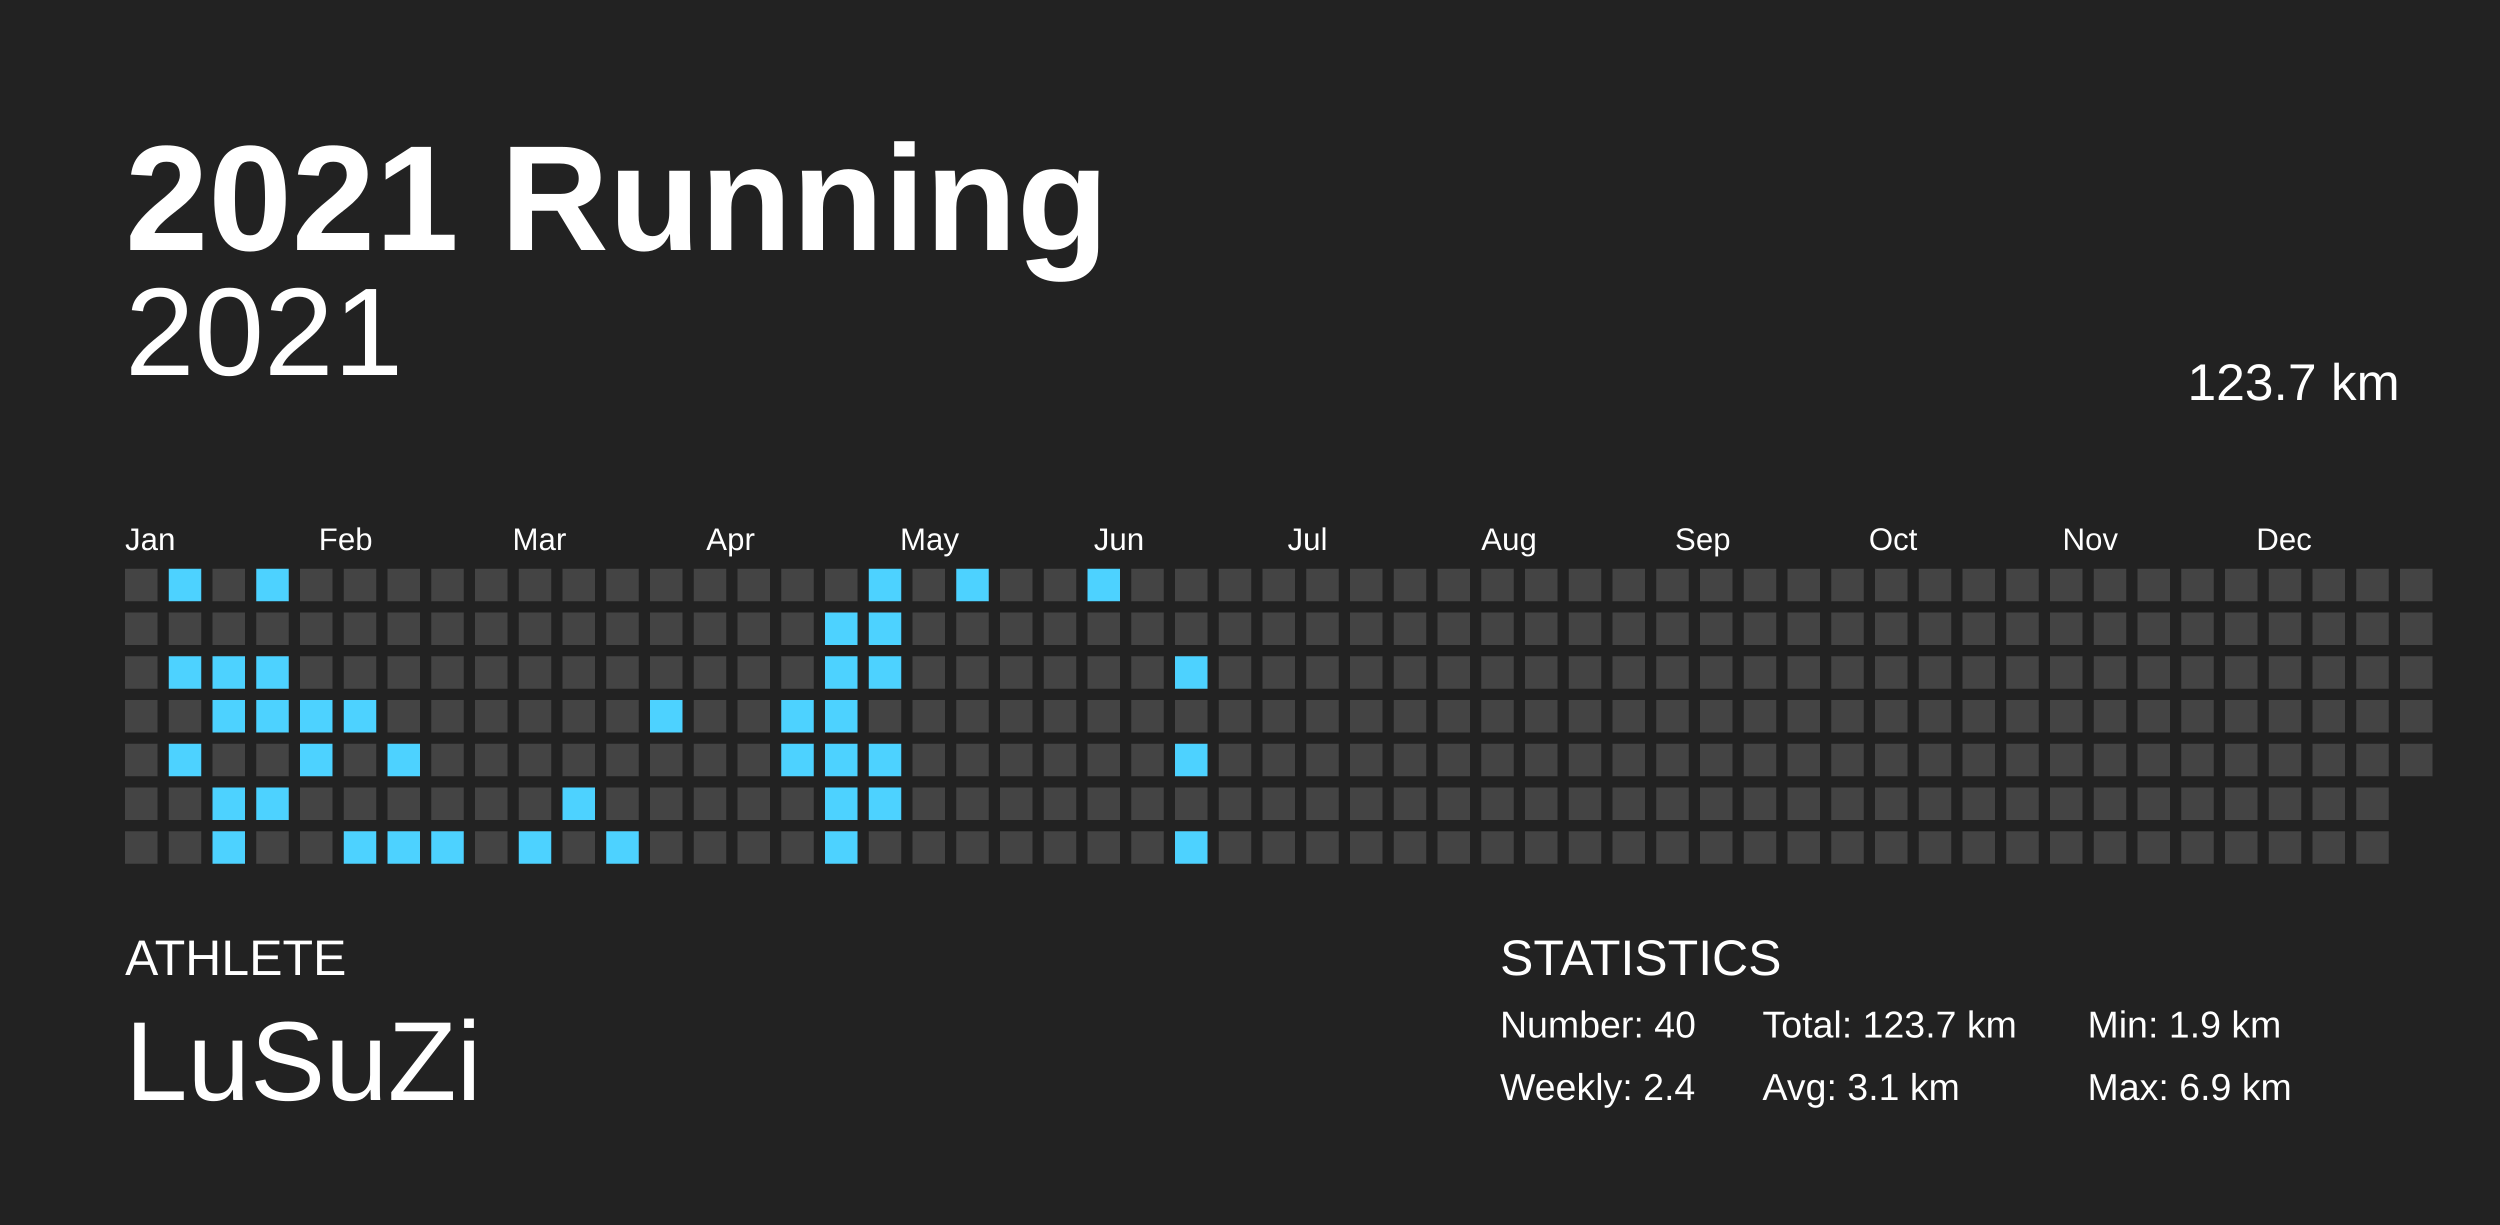
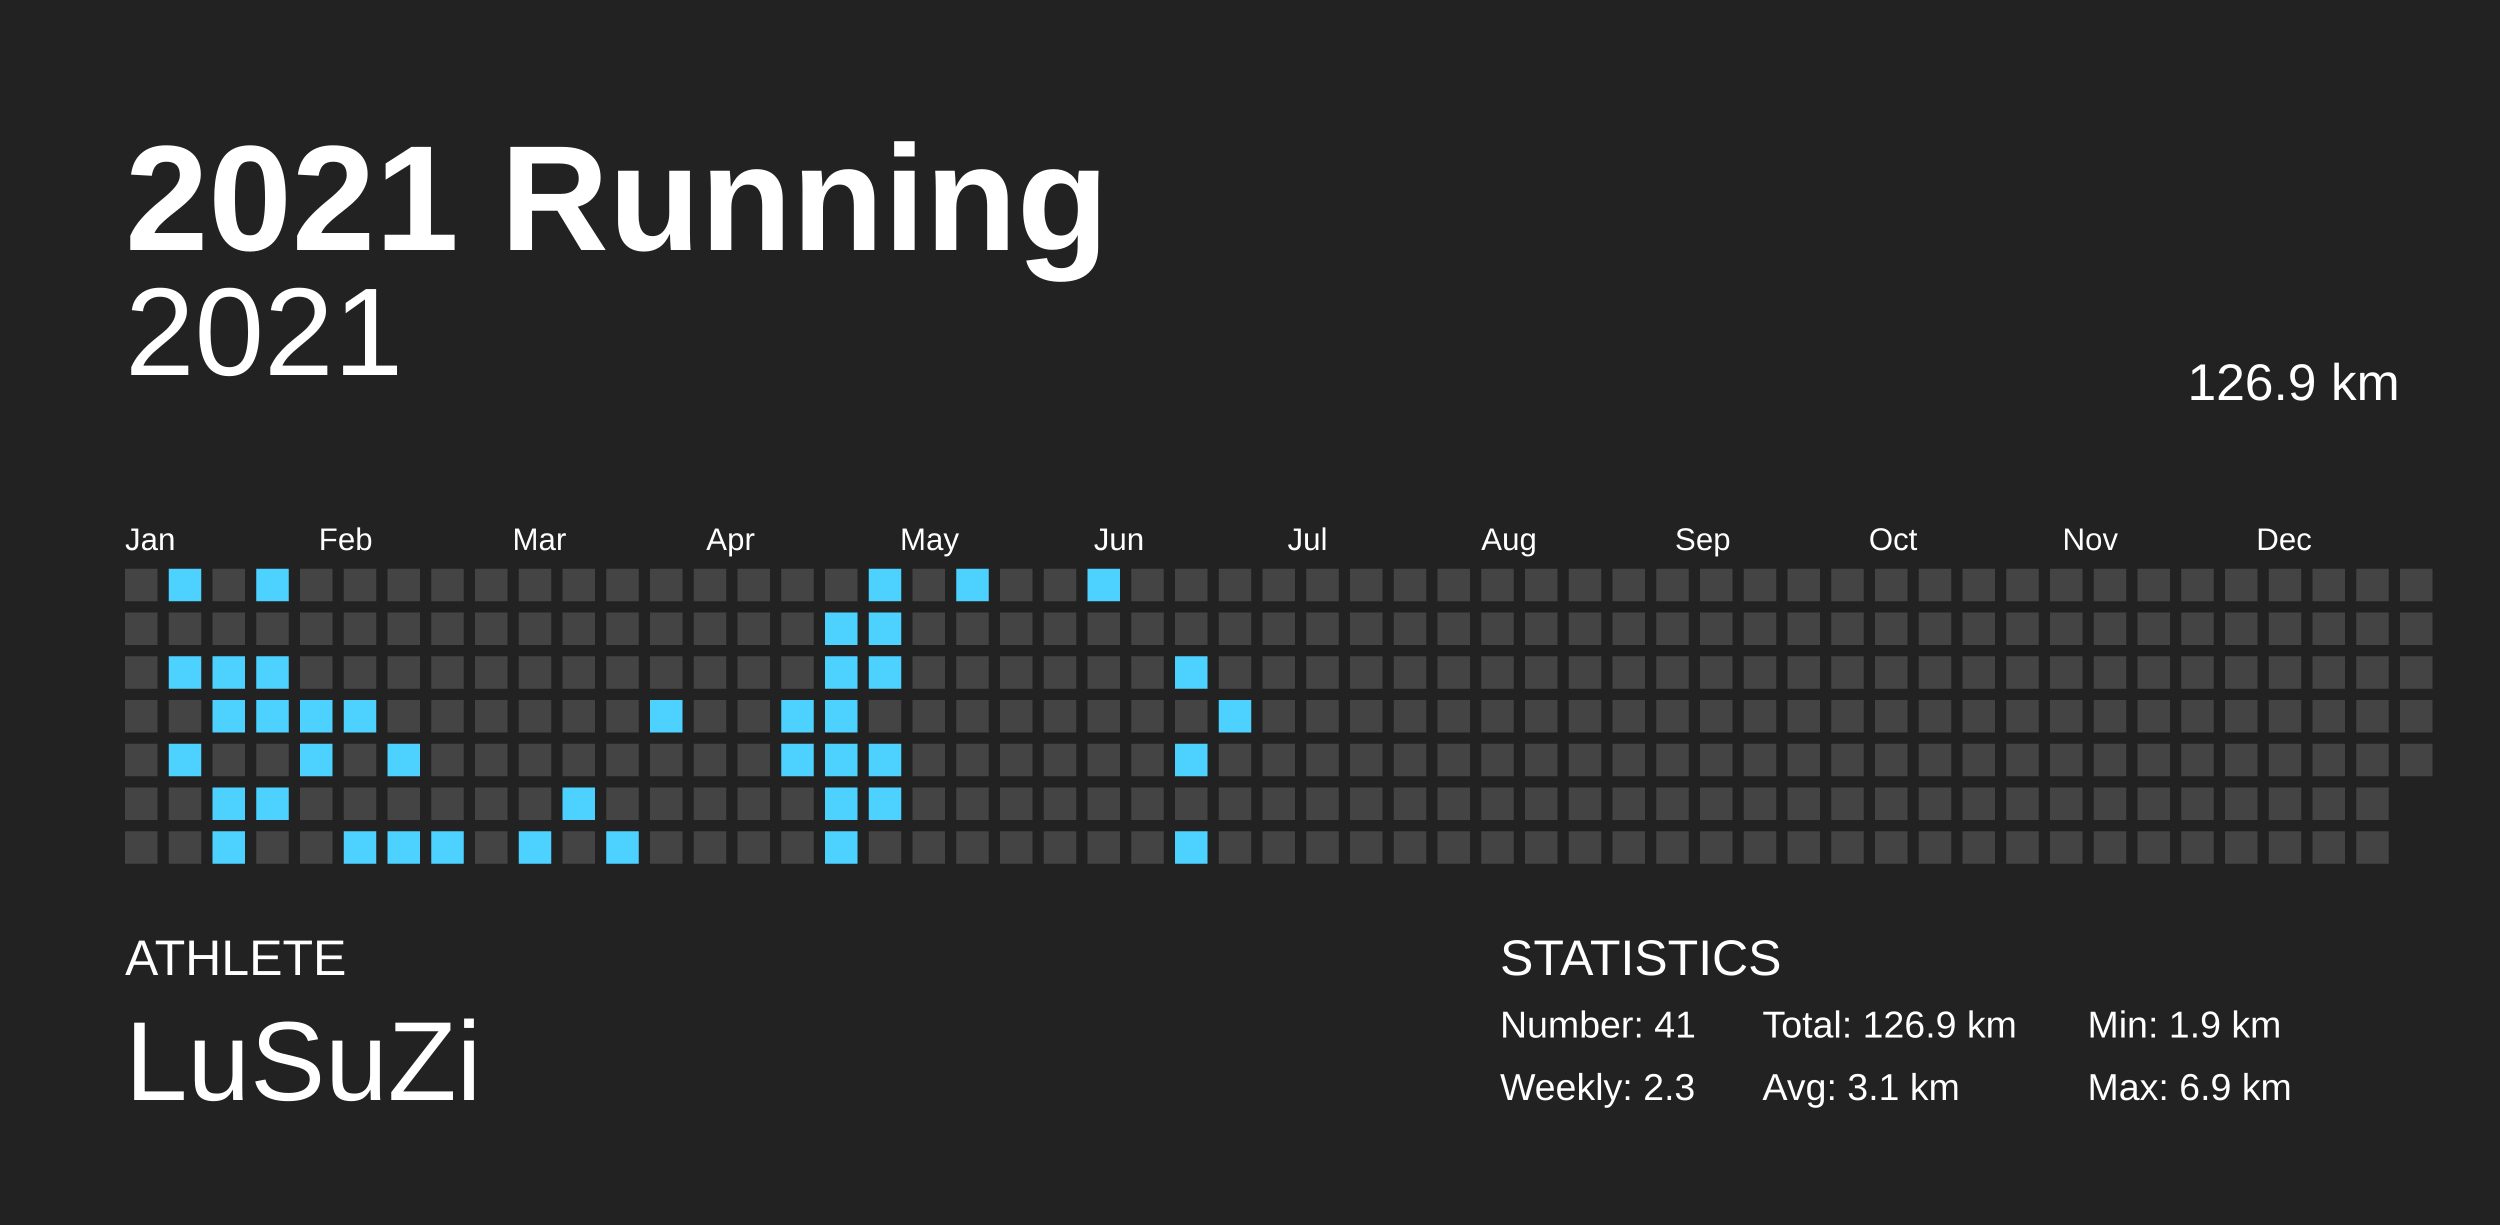
<svg xmlns="http://www.w3.org/2000/svg" baseProfile="full" height="98mm" version="1.1" viewBox="0,0,200,98" width="200mm">
  <defs />
  <rect fill="#222222" height="98" width="200" x="0" y="0" />
  <text fill="#FFFFFF" style="font-size:12px; font-family:Arial; font-weight:bold;" x="10" y="20">2021 Running</text>
  <text fill="#FFFFFF" style="font-size:4px; font-family:Arial" x="10" y="78">ATHLETE</text>
  <text fill="#FFFFFF" style="font-size:9px; font-family:Arial" x="10" y="88">LuSuZi</text>
  <text fill="#FFFFFF" style="font-size:4px; font-family:Arial" x="120" y="78">STATISTICS</text>
-   <text fill="#FFFFFF" style="font-size:3px; font-family:Arial" x="120" y="83">Number: 40</text>
-   <text fill="#FFFFFF" style="font-size:3px; font-family:Arial" x="120" y="88">Weekly: 2.4</text>
-   <text fill="#FFFFFF" style="font-size:3px; font-family:Arial" x="141" y="83">Total: 123.7 km</text>
+   <text fill="#FFFFFF" style="font-size:3px; font-family:Arial" x="120" y="83">Number: 41</text>
+   <text fill="#FFFFFF" style="font-size:3px; font-family:Arial" x="120" y="88">Weekly: 2.3</text>
+   <text fill="#FFFFFF" style="font-size:3px; font-family:Arial" x="141" y="83">Total: 126.9 km</text>
  <text fill="#FFFFFF" style="font-size:3px; font-family:Arial" x="141" y="88">Avg: 3.1 km</text>
  <text fill="#FFFFFF" style="font-size:3px; font-family:Arial" x="167" y="83">Min: 1.9 km</text>
  <text fill="#FFFFFF" style="font-size:3px; font-family:Arial" x="167" y="88">Max: 6.9 km</text>
  <text alignment-baseline="hanging" fill="#FFFFFF" style="font-size:10.0px; font-family:Arial;" x="10" y="30">2021</text>
-   <text alignment-baseline="hanging" fill="#FFFFFF" style="font-size:4.125px; font-family:Arial;" x="175" y="32">123.7 km</text>
+   <text alignment-baseline="hanging" fill="#FFFFFF" style="font-size:4.125px; font-family:Arial;" x="175" y="32">126.9 km</text>
  <text fill="#FFFFFF" style="font-size:2.5px; font-family:Arial" x="10.0" y="44">Jan</text>
  <text fill="#FFFFFF" style="font-size:2.5px; font-family:Arial" x="25.5" y="44">Feb</text>
  <text fill="#FFFFFF" style="font-size:2.5px; font-family:Arial" x="41.0" y="44">Mar</text>
  <text fill="#FFFFFF" style="font-size:2.5px; font-family:Arial" x="56.5" y="44">Apr</text>
  <text fill="#FFFFFF" style="font-size:2.5px; font-family:Arial" x="72.0" y="44">May</text>
  <text fill="#FFFFFF" style="font-size:2.5px; font-family:Arial" x="87.5" y="44">Jun</text>
  <text fill="#FFFFFF" style="font-size:2.5px; font-family:Arial" x="103.0" y="44">Jul</text>
  <text fill="#FFFFFF" style="font-size:2.5px; font-family:Arial" x="118.5" y="44">Aug</text>
  <text fill="#FFFFFF" style="font-size:2.5px; font-family:Arial" x="134.0" y="44">Sep</text>
  <text fill="#FFFFFF" style="font-size:2.5px; font-family:Arial" x="149.5" y="44">Oct</text>
  <text fill="#FFFFFF" style="font-size:2.5px; font-family:Arial" x="165.0" y="44">Nov</text>
  <text fill="#FFFFFF" style="font-size:2.5px; font-family:Arial" x="180.5" y="44">Dec</text>
  <rect fill="#444444" height="2.6" width="2.6" x="10.0" y="45.5" />
  <rect fill="#444444" height="2.6" width="2.6" x="10.0" y="49.0" />
  <rect fill="#444444" height="2.6" width="2.6" x="10.0" y="52.5" />
  <rect fill="#444444" height="2.6" width="2.6" x="10.0" y="56.0" />
  <rect fill="#444444" height="2.6" width="2.6" x="10.0" y="59.5" />
  <rect fill="#444444" height="2.6" width="2.6" x="10.0" y="63.0" />
  <rect fill="#444444" height="2.6" width="2.6" x="10.0" y="66.5" />
  <rect fill="#4dd2ff" height="2.6" width="2.6" x="13.5" y="45.5" />
  <rect fill="#444444" height="2.6" width="2.6" x="13.5" y="49.0" />
  <rect fill="#4dd2ff" height="2.6" width="2.6" x="13.5" y="52.5" />
  <rect fill="#444444" height="2.6" width="2.6" x="13.5" y="56.0" />
  <rect fill="#4dd2ff" height="2.6" width="2.6" x="13.5" y="59.5" />
  <rect fill="#444444" height="2.6" width="2.6" x="13.5" y="63.0" />
  <rect fill="#444444" height="2.6" width="2.6" x="13.5" y="66.5" />
  <rect fill="#444444" height="2.6" width="2.6" x="17.0" y="45.5" />
  <rect fill="#444444" height="2.6" width="2.6" x="17.0" y="49.0" />
  <rect fill="#4dd2ff" height="2.6" width="2.6" x="17.0" y="52.5" />
  <rect fill="#4dd2ff" height="2.6" width="2.6" x="17.0" y="56.0" />
  <rect fill="#444444" height="2.6" width="2.6" x="17.0" y="59.5" />
  <rect fill="#4dd2ff" height="2.6" width="2.6" x="17.0" y="63.0" />
  <rect fill="#4dd2ff" height="2.6" width="2.6" x="17.0" y="66.5" />
  <rect fill="#4dd2ff" height="2.6" width="2.6" x="20.5" y="45.5" />
  <rect fill="#444444" height="2.6" width="2.6" x="20.5" y="49.0" />
  <rect fill="#4dd2ff" height="2.6" width="2.6" x="20.5" y="52.5" />
  <rect fill="#4dd2ff" height="2.6" width="2.6" x="20.5" y="56.0" />
  <rect fill="#444444" height="2.6" width="2.6" x="20.5" y="59.5" />
  <rect fill="#4dd2ff" height="2.6" width="2.6" x="20.5" y="63.0" />
  <rect fill="#444444" height="2.6" width="2.6" x="20.5" y="66.5" />
  <rect fill="#444444" height="2.6" width="2.6" x="24.0" y="45.5" />
  <rect fill="#444444" height="2.6" width="2.6" x="24.0" y="49.0" />
  <rect fill="#444444" height="2.6" width="2.6" x="24.0" y="52.5" />
  <rect fill="#4dd2ff" height="2.6" width="2.6" x="24.0" y="56.0" />
  <rect fill="#4dd2ff" height="2.6" width="2.6" x="24.0" y="59.5" />
  <rect fill="#444444" height="2.6" width="2.6" x="24.0" y="63.0" />
  <rect fill="#444444" height="2.6" width="2.6" x="24.0" y="66.5" />
  <rect fill="#444444" height="2.6" width="2.6" x="27.5" y="45.5" />
  <rect fill="#444444" height="2.6" width="2.6" x="27.5" y="49.0" />
  <rect fill="#444444" height="2.6" width="2.6" x="27.5" y="52.5" />
  <rect fill="#4dd2ff" height="2.6" width="2.6" x="27.5" y="56.0" />
  <rect fill="#444444" height="2.6" width="2.6" x="27.5" y="59.5" />
  <rect fill="#444444" height="2.6" width="2.6" x="27.5" y="63.0" />
  <rect fill="#4dd2ff" height="2.6" width="2.6" x="27.5" y="66.5" />
  <rect fill="#444444" height="2.6" width="2.6" x="31.0" y="45.5" />
  <rect fill="#444444" height="2.6" width="2.6" x="31.0" y="49.0" />
  <rect fill="#444444" height="2.6" width="2.6" x="31.0" y="52.5" />
  <rect fill="#444444" height="2.6" width="2.6" x="31.0" y="56.0" />
  <rect fill="#4dd2ff" height="2.6" width="2.6" x="31.0" y="59.5" />
  <rect fill="#444444" height="2.6" width="2.6" x="31.0" y="63.0" />
  <rect fill="#4dd2ff" height="2.6" width="2.6" x="31.0" y="66.5" />
  <rect fill="#444444" height="2.6" width="2.6" x="34.5" y="45.5" />
  <rect fill="#444444" height="2.6" width="2.6" x="34.5" y="49.0" />
  <rect fill="#444444" height="2.6" width="2.6" x="34.5" y="52.5" />
  <rect fill="#444444" height="2.6" width="2.6" x="34.5" y="56.0" />
  <rect fill="#444444" height="2.6" width="2.6" x="34.5" y="59.5" />
  <rect fill="#444444" height="2.6" width="2.6" x="34.5" y="63.0" />
  <rect fill="#4dd2ff" height="2.6" width="2.6" x="34.5" y="66.5" />
  <rect fill="#444444" height="2.6" width="2.6" x="38.0" y="45.5" />
  <rect fill="#444444" height="2.6" width="2.6" x="38.0" y="49.0" />
  <rect fill="#444444" height="2.6" width="2.6" x="38.0" y="52.5" />
  <rect fill="#444444" height="2.6" width="2.6" x="38.0" y="56.0" />
  <rect fill="#444444" height="2.6" width="2.6" x="38.0" y="59.5" />
  <rect fill="#444444" height="2.6" width="2.6" x="38.0" y="63.0" />
  <rect fill="#444444" height="2.6" width="2.6" x="38.0" y="66.5" />
  <rect fill="#444444" height="2.6" width="2.6" x="41.5" y="45.5" />
  <rect fill="#444444" height="2.6" width="2.6" x="41.5" y="49.0" />
  <rect fill="#444444" height="2.6" width="2.6" x="41.5" y="52.5" />
  <rect fill="#444444" height="2.6" width="2.6" x="41.5" y="56.0" />
  <rect fill="#444444" height="2.6" width="2.6" x="41.5" y="59.5" />
  <rect fill="#444444" height="2.6" width="2.6" x="41.5" y="63.0" />
  <rect fill="#4dd2ff" height="2.6" width="2.6" x="41.5" y="66.5" />
  <rect fill="#444444" height="2.6" width="2.6" x="45.0" y="45.5" />
  <rect fill="#444444" height="2.6" width="2.6" x="45.0" y="49.0" />
  <rect fill="#444444" height="2.6" width="2.6" x="45.0" y="52.5" />
  <rect fill="#444444" height="2.6" width="2.6" x="45.0" y="56.0" />
  <rect fill="#444444" height="2.6" width="2.6" x="45.0" y="59.5" />
  <rect fill="#4dd2ff" height="2.6" width="2.6" x="45.0" y="63.0" />
  <rect fill="#444444" height="2.6" width="2.6" x="45.0" y="66.5" />
  <rect fill="#444444" height="2.6" width="2.6" x="48.5" y="45.5" />
  <rect fill="#444444" height="2.6" width="2.6" x="48.5" y="49.0" />
  <rect fill="#444444" height="2.6" width="2.6" x="48.5" y="52.5" />
  <rect fill="#444444" height="2.6" width="2.6" x="48.5" y="56.0" />
  <rect fill="#444444" height="2.6" width="2.6" x="48.5" y="59.5" />
  <rect fill="#444444" height="2.6" width="2.6" x="48.5" y="63.0" />
  <rect fill="#4dd2ff" height="2.6" width="2.6" x="48.5" y="66.5" />
  <rect fill="#444444" height="2.6" width="2.6" x="52.0" y="45.5" />
  <rect fill="#444444" height="2.6" width="2.6" x="52.0" y="49.0" />
  <rect fill="#444444" height="2.6" width="2.6" x="52.0" y="52.5" />
  <rect fill="#4dd2ff" height="2.6" width="2.6" x="52.0" y="56.0" />
  <rect fill="#444444" height="2.6" width="2.6" x="52.0" y="59.5" />
  <rect fill="#444444" height="2.6" width="2.6" x="52.0" y="63.0" />
  <rect fill="#444444" height="2.6" width="2.6" x="52.0" y="66.5" />
  <rect fill="#444444" height="2.6" width="2.6" x="55.5" y="45.5" />
  <rect fill="#444444" height="2.6" width="2.6" x="55.5" y="49.0" />
  <rect fill="#444444" height="2.6" width="2.6" x="55.5" y="52.5" />
  <rect fill="#444444" height="2.6" width="2.6" x="55.5" y="56.0" />
  <rect fill="#444444" height="2.6" width="2.6" x="55.5" y="59.5" />
  <rect fill="#444444" height="2.6" width="2.6" x="55.5" y="63.0" />
  <rect fill="#444444" height="2.6" width="2.6" x="55.5" y="66.5" />
  <rect fill="#444444" height="2.6" width="2.6" x="59.0" y="45.5" />
  <rect fill="#444444" height="2.6" width="2.6" x="59.0" y="49.0" />
  <rect fill="#444444" height="2.6" width="2.6" x="59.0" y="52.5" />
  <rect fill="#444444" height="2.6" width="2.6" x="59.0" y="56.0" />
  <rect fill="#444444" height="2.6" width="2.6" x="59.0" y="59.5" />
  <rect fill="#444444" height="2.6" width="2.6" x="59.0" y="63.0" />
  <rect fill="#444444" height="2.6" width="2.6" x="59.0" y="66.5" />
  <rect fill="#444444" height="2.6" width="2.6" x="62.5" y="45.5" />
  <rect fill="#444444" height="2.6" width="2.6" x="62.5" y="49.0" />
  <rect fill="#444444" height="2.6" width="2.6" x="62.5" y="52.5" />
  <rect fill="#4dd2ff" height="2.6" width="2.6" x="62.5" y="56.0" />
  <rect fill="#4dd2ff" height="2.6" width="2.6" x="62.5" y="59.5" />
  <rect fill="#444444" height="2.6" width="2.6" x="62.5" y="63.0" />
  <rect fill="#444444" height="2.6" width="2.6" x="62.5" y="66.5" />
  <rect fill="#444444" height="2.6" width="2.6" x="66.0" y="45.5" />
  <rect fill="#4dd2ff" height="2.6" width="2.6" x="66.0" y="49.0" />
  <rect fill="#4dd2ff" height="2.6" width="2.6" x="66.0" y="52.5" />
  <rect fill="#4dd2ff" height="2.6" width="2.6" x="66.0" y="56.0" />
  <rect fill="#4dd2ff" height="2.6" width="2.6" x="66.0" y="59.5" />
  <rect fill="#4dd2ff" height="2.6" width="2.6" x="66.0" y="63.0" />
  <rect fill="#4dd2ff" height="2.6" width="2.6" x="66.0" y="66.5" />
  <rect fill="#4dd2ff" height="2.6" width="2.6" x="69.5" y="45.5" />
  <rect fill="#4dd2ff" height="2.6" width="2.6" x="69.5" y="49.0" />
  <rect fill="#4dd2ff" height="2.6" width="2.6" x="69.5" y="52.5" />
  <rect fill="#444444" height="2.6" width="2.6" x="69.5" y="56.0" />
  <rect fill="#4dd2ff" height="2.6" width="2.6" x="69.5" y="59.5" />
  <rect fill="#4dd2ff" height="2.6" width="2.6" x="69.5" y="63.0" />
  <rect fill="#444444" height="2.6" width="2.6" x="69.5" y="66.5" />
  <rect fill="#444444" height="2.6" width="2.6" x="73.0" y="45.5" />
  <rect fill="#444444" height="2.6" width="2.6" x="73.0" y="49.0" />
  <rect fill="#444444" height="2.6" width="2.6" x="73.0" y="52.5" />
  <rect fill="#444444" height="2.6" width="2.6" x="73.0" y="56.0" />
  <rect fill="#444444" height="2.6" width="2.6" x="73.0" y="59.5" />
  <rect fill="#444444" height="2.6" width="2.6" x="73.0" y="63.0" />
  <rect fill="#444444" height="2.6" width="2.6" x="73.0" y="66.5" />
  <rect fill="#4dd2ff" height="2.6" width="2.6" x="76.5" y="45.5" />
  <rect fill="#444444" height="2.6" width="2.6" x="76.5" y="49.0" />
  <rect fill="#444444" height="2.6" width="2.6" x="76.5" y="52.5" />
  <rect fill="#444444" height="2.6" width="2.6" x="76.5" y="56.0" />
  <rect fill="#444444" height="2.6" width="2.6" x="76.5" y="59.5" />
  <rect fill="#444444" height="2.6" width="2.6" x="76.5" y="63.0" />
  <rect fill="#444444" height="2.6" width="2.6" x="76.5" y="66.5" />
  <rect fill="#444444" height="2.6" width="2.6" x="80.0" y="45.5" />
  <rect fill="#444444" height="2.6" width="2.6" x="80.0" y="49.0" />
  <rect fill="#444444" height="2.6" width="2.6" x="80.0" y="52.5" />
  <rect fill="#444444" height="2.6" width="2.6" x="80.0" y="56.0" />
  <rect fill="#444444" height="2.6" width="2.6" x="80.0" y="59.5" />
  <rect fill="#444444" height="2.6" width="2.6" x="80.0" y="63.0" />
  <rect fill="#444444" height="2.6" width="2.6" x="80.0" y="66.5" />
  <rect fill="#444444" height="2.6" width="2.6" x="83.5" y="45.5" />
  <rect fill="#444444" height="2.6" width="2.6" x="83.5" y="49.0" />
  <rect fill="#444444" height="2.6" width="2.6" x="83.5" y="52.5" />
  <rect fill="#444444" height="2.6" width="2.6" x="83.5" y="56.0" />
  <rect fill="#444444" height="2.6" width="2.6" x="83.5" y="59.5" />
  <rect fill="#444444" height="2.6" width="2.6" x="83.5" y="63.0" />
  <rect fill="#444444" height="2.6" width="2.6" x="83.5" y="66.5" />
  <rect fill="#4dd2ff" height="2.6" width="2.6" x="87.0" y="45.5" />
  <rect fill="#444444" height="2.6" width="2.6" x="87.0" y="49.0" />
  <rect fill="#444444" height="2.6" width="2.6" x="87.0" y="52.5" />
  <rect fill="#444444" height="2.6" width="2.6" x="87.0" y="56.0" />
  <rect fill="#444444" height="2.6" width="2.6" x="87.0" y="59.5" />
  <rect fill="#444444" height="2.6" width="2.6" x="87.0" y="63.0" />
  <rect fill="#444444" height="2.6" width="2.6" x="87.0" y="66.5" />
  <rect fill="#444444" height="2.6" width="2.6" x="90.5" y="45.5" />
  <rect fill="#444444" height="2.6" width="2.6" x="90.5" y="49.0" />
  <rect fill="#444444" height="2.6" width="2.6" x="90.5" y="52.5" />
  <rect fill="#444444" height="2.6" width="2.6" x="90.5" y="56.0" />
  <rect fill="#444444" height="2.6" width="2.6" x="90.5" y="59.5" />
  <rect fill="#444444" height="2.6" width="2.6" x="90.5" y="63.0" />
  <rect fill="#444444" height="2.6" width="2.6" x="90.5" y="66.5" />
  <rect fill="#444444" height="2.6" width="2.6" x="94.0" y="45.5" />
  <rect fill="#444444" height="2.6" width="2.6" x="94.0" y="49.0" />
  <rect fill="#4dd2ff" height="2.6" width="2.6" x="94.0" y="52.5" />
  <rect fill="#444444" height="2.6" width="2.6" x="94.0" y="56.0" />
  <rect fill="#4dd2ff" height="2.6" width="2.6" x="94.0" y="59.5" />
  <rect fill="#444444" height="2.6" width="2.6" x="94.0" y="63.0" />
  <rect fill="#4dd2ff" height="2.6" width="2.6" x="94.0" y="66.5" />
  <rect fill="#444444" height="2.6" width="2.6" x="97.5" y="45.5" />
  <rect fill="#444444" height="2.6" width="2.6" x="97.5" y="49.0" />
  <rect fill="#444444" height="2.6" width="2.6" x="97.5" y="52.5" />
-   <rect fill="#444444" height="2.6" width="2.6" x="97.5" y="56.0" />
+   <rect fill="#4dd2ff" height="2.6" width="2.6" x="97.5" y="56.0" />
  <rect fill="#444444" height="2.6" width="2.6" x="97.5" y="59.5" />
  <rect fill="#444444" height="2.6" width="2.6" x="97.5" y="63.0" />
  <rect fill="#444444" height="2.6" width="2.6" x="97.5" y="66.5" />
  <rect fill="#444444" height="2.6" width="2.6" x="101.0" y="45.5" />
  <rect fill="#444444" height="2.6" width="2.6" x="101.0" y="49.0" />
  <rect fill="#444444" height="2.6" width="2.6" x="101.0" y="52.5" />
  <rect fill="#444444" height="2.6" width="2.6" x="101.0" y="56.0" />
  <rect fill="#444444" height="2.6" width="2.6" x="101.0" y="59.5" />
  <rect fill="#444444" height="2.6" width="2.6" x="101.0" y="63.0" />
  <rect fill="#444444" height="2.6" width="2.6" x="101.0" y="66.5" />
  <rect fill="#444444" height="2.6" width="2.6" x="104.5" y="45.5" />
  <rect fill="#444444" height="2.6" width="2.6" x="104.5" y="49.0" />
  <rect fill="#444444" height="2.6" width="2.6" x="104.5" y="52.5" />
  <rect fill="#444444" height="2.6" width="2.6" x="104.5" y="56.0" />
  <rect fill="#444444" height="2.6" width="2.6" x="104.5" y="59.5" />
  <rect fill="#444444" height="2.6" width="2.6" x="104.5" y="63.0" />
  <rect fill="#444444" height="2.6" width="2.6" x="104.5" y="66.5" />
  <rect fill="#444444" height="2.6" width="2.6" x="108.0" y="45.5" />
  <rect fill="#444444" height="2.6" width="2.6" x="108.0" y="49.0" />
  <rect fill="#444444" height="2.6" width="2.6" x="108.0" y="52.5" />
  <rect fill="#444444" height="2.6" width="2.6" x="108.0" y="56.0" />
  <rect fill="#444444" height="2.6" width="2.6" x="108.0" y="59.5" />
  <rect fill="#444444" height="2.6" width="2.6" x="108.0" y="63.0" />
  <rect fill="#444444" height="2.6" width="2.6" x="108.0" y="66.5" />
  <rect fill="#444444" height="2.6" width="2.6" x="111.5" y="45.5" />
  <rect fill="#444444" height="2.6" width="2.6" x="111.5" y="49.0" />
  <rect fill="#444444" height="2.6" width="2.6" x="111.5" y="52.5" />
  <rect fill="#444444" height="2.6" width="2.6" x="111.5" y="56.0" />
  <rect fill="#444444" height="2.6" width="2.6" x="111.5" y="59.5" />
  <rect fill="#444444" height="2.6" width="2.6" x="111.5" y="63.0" />
  <rect fill="#444444" height="2.6" width="2.6" x="111.5" y="66.5" />
  <rect fill="#444444" height="2.6" width="2.6" x="115.0" y="45.5" />
  <rect fill="#444444" height="2.6" width="2.6" x="115.0" y="49.0" />
  <rect fill="#444444" height="2.6" width="2.6" x="115.0" y="52.5" />
  <rect fill="#444444" height="2.6" width="2.6" x="115.0" y="56.0" />
  <rect fill="#444444" height="2.6" width="2.6" x="115.0" y="59.5" />
  <rect fill="#444444" height="2.6" width="2.6" x="115.0" y="63.0" />
  <rect fill="#444444" height="2.6" width="2.6" x="115.0" y="66.5" />
  <rect fill="#444444" height="2.6" width="2.6" x="118.5" y="45.5" />
  <rect fill="#444444" height="2.6" width="2.6" x="118.5" y="49.0" />
  <rect fill="#444444" height="2.6" width="2.6" x="118.5" y="52.5" />
  <rect fill="#444444" height="2.6" width="2.6" x="118.5" y="56.0" />
  <rect fill="#444444" height="2.6" width="2.6" x="118.5" y="59.5" />
  <rect fill="#444444" height="2.6" width="2.6" x="118.5" y="63.0" />
  <rect fill="#444444" height="2.6" width="2.6" x="118.5" y="66.5" />
  <rect fill="#444444" height="2.6" width="2.6" x="122.0" y="45.5" />
  <rect fill="#444444" height="2.6" width="2.6" x="122.0" y="49.0" />
  <rect fill="#444444" height="2.6" width="2.6" x="122.0" y="52.5" />
  <rect fill="#444444" height="2.6" width="2.6" x="122.0" y="56.0" />
  <rect fill="#444444" height="2.6" width="2.6" x="122.0" y="59.5" />
  <rect fill="#444444" height="2.6" width="2.6" x="122.0" y="63.0" />
  <rect fill="#444444" height="2.6" width="2.6" x="122.0" y="66.5" />
  <rect fill="#444444" height="2.6" width="2.6" x="125.5" y="45.5" />
  <rect fill="#444444" height="2.6" width="2.6" x="125.5" y="49.0" />
  <rect fill="#444444" height="2.6" width="2.6" x="125.5" y="52.5" />
  <rect fill="#444444" height="2.6" width="2.6" x="125.5" y="56.0" />
  <rect fill="#444444" height="2.6" width="2.6" x="125.5" y="59.5" />
  <rect fill="#444444" height="2.6" width="2.6" x="125.5" y="63.0" />
  <rect fill="#444444" height="2.6" width="2.6" x="125.5" y="66.5" />
  <rect fill="#444444" height="2.6" width="2.6" x="129.0" y="45.5" />
  <rect fill="#444444" height="2.6" width="2.6" x="129.0" y="49.0" />
  <rect fill="#444444" height="2.6" width="2.6" x="129.0" y="52.5" />
  <rect fill="#444444" height="2.6" width="2.6" x="129.0" y="56.0" />
  <rect fill="#444444" height="2.6" width="2.6" x="129.0" y="59.5" />
  <rect fill="#444444" height="2.6" width="2.6" x="129.0" y="63.0" />
  <rect fill="#444444" height="2.6" width="2.6" x="129.0" y="66.5" />
  <rect fill="#444444" height="2.6" width="2.6" x="132.5" y="45.5" />
  <rect fill="#444444" height="2.6" width="2.6" x="132.5" y="49.0" />
  <rect fill="#444444" height="2.6" width="2.6" x="132.5" y="52.5" />
  <rect fill="#444444" height="2.6" width="2.6" x="132.5" y="56.0" />
  <rect fill="#444444" height="2.6" width="2.6" x="132.5" y="59.5" />
  <rect fill="#444444" height="2.6" width="2.6" x="132.5" y="63.0" />
  <rect fill="#444444" height="2.6" width="2.6" x="132.5" y="66.5" />
  <rect fill="#444444" height="2.6" width="2.6" x="136.0" y="45.5" />
  <rect fill="#444444" height="2.6" width="2.6" x="136.0" y="49.0" />
  <rect fill="#444444" height="2.6" width="2.6" x="136.0" y="52.5" />
  <rect fill="#444444" height="2.6" width="2.6" x="136.0" y="56.0" />
  <rect fill="#444444" height="2.6" width="2.6" x="136.0" y="59.5" />
  <rect fill="#444444" height="2.6" width="2.6" x="136.0" y="63.0" />
  <rect fill="#444444" height="2.6" width="2.6" x="136.0" y="66.5" />
  <rect fill="#444444" height="2.6" width="2.6" x="139.5" y="45.5" />
  <rect fill="#444444" height="2.6" width="2.6" x="139.5" y="49.0" />
  <rect fill="#444444" height="2.6" width="2.6" x="139.5" y="52.5" />
  <rect fill="#444444" height="2.6" width="2.6" x="139.5" y="56.0" />
  <rect fill="#444444" height="2.6" width="2.6" x="139.5" y="59.5" />
  <rect fill="#444444" height="2.6" width="2.6" x="139.5" y="63.0" />
  <rect fill="#444444" height="2.6" width="2.6" x="139.5" y="66.5" />
  <rect fill="#444444" height="2.6" width="2.6" x="143.0" y="45.5" />
  <rect fill="#444444" height="2.6" width="2.6" x="143.0" y="49.0" />
  <rect fill="#444444" height="2.6" width="2.6" x="143.0" y="52.5" />
  <rect fill="#444444" height="2.6" width="2.6" x="143.0" y="56.0" />
  <rect fill="#444444" height="2.6" width="2.6" x="143.0" y="59.5" />
  <rect fill="#444444" height="2.6" width="2.6" x="143.0" y="63.0" />
  <rect fill="#444444" height="2.6" width="2.6" x="143.0" y="66.5" />
  <rect fill="#444444" height="2.6" width="2.6" x="146.5" y="45.5" />
  <rect fill="#444444" height="2.6" width="2.6" x="146.5" y="49.0" />
  <rect fill="#444444" height="2.6" width="2.6" x="146.5" y="52.5" />
  <rect fill="#444444" height="2.6" width="2.6" x="146.5" y="56.0" />
  <rect fill="#444444" height="2.6" width="2.6" x="146.5" y="59.5" />
  <rect fill="#444444" height="2.6" width="2.6" x="146.5" y="63.0" />
  <rect fill="#444444" height="2.6" width="2.6" x="146.5" y="66.5" />
  <rect fill="#444444" height="2.6" width="2.6" x="150.0" y="45.5" />
  <rect fill="#444444" height="2.6" width="2.6" x="150.0" y="49.0" />
  <rect fill="#444444" height="2.6" width="2.6" x="150.0" y="52.5" />
  <rect fill="#444444" height="2.6" width="2.6" x="150.0" y="56.0" />
  <rect fill="#444444" height="2.6" width="2.6" x="150.0" y="59.5" />
  <rect fill="#444444" height="2.6" width="2.6" x="150.0" y="63.0" />
  <rect fill="#444444" height="2.6" width="2.6" x="150.0" y="66.5" />
  <rect fill="#444444" height="2.6" width="2.6" x="153.5" y="45.5" />
  <rect fill="#444444" height="2.6" width="2.6" x="153.5" y="49.0" />
  <rect fill="#444444" height="2.6" width="2.6" x="153.5" y="52.5" />
  <rect fill="#444444" height="2.6" width="2.6" x="153.5" y="56.0" />
  <rect fill="#444444" height="2.6" width="2.6" x="153.5" y="59.5" />
  <rect fill="#444444" height="2.6" width="2.6" x="153.5" y="63.0" />
  <rect fill="#444444" height="2.6" width="2.6" x="153.5" y="66.5" />
  <rect fill="#444444" height="2.6" width="2.6" x="157.0" y="45.5" />
  <rect fill="#444444" height="2.6" width="2.6" x="157.0" y="49.0" />
  <rect fill="#444444" height="2.6" width="2.6" x="157.0" y="52.5" />
  <rect fill="#444444" height="2.6" width="2.6" x="157.0" y="56.0" />
  <rect fill="#444444" height="2.6" width="2.6" x="157.0" y="59.5" />
  <rect fill="#444444" height="2.6" width="2.6" x="157.0" y="63.0" />
  <rect fill="#444444" height="2.6" width="2.6" x="157.0" y="66.5" />
  <rect fill="#444444" height="2.6" width="2.6" x="160.5" y="45.5" />
  <rect fill="#444444" height="2.6" width="2.6" x="160.5" y="49.0" />
  <rect fill="#444444" height="2.6" width="2.6" x="160.5" y="52.5" />
  <rect fill="#444444" height="2.6" width="2.6" x="160.5" y="56.0" />
  <rect fill="#444444" height="2.6" width="2.6" x="160.5" y="59.5" />
  <rect fill="#444444" height="2.6" width="2.6" x="160.5" y="63.0" />
  <rect fill="#444444" height="2.6" width="2.6" x="160.5" y="66.5" />
  <rect fill="#444444" height="2.6" width="2.6" x="164.0" y="45.5" />
  <rect fill="#444444" height="2.6" width="2.6" x="164.0" y="49.0" />
  <rect fill="#444444" height="2.6" width="2.6" x="164.0" y="52.5" />
  <rect fill="#444444" height="2.6" width="2.6" x="164.0" y="56.0" />
  <rect fill="#444444" height="2.6" width="2.6" x="164.0" y="59.5" />
  <rect fill="#444444" height="2.6" width="2.6" x="164.0" y="63.0" />
  <rect fill="#444444" height="2.6" width="2.6" x="164.0" y="66.5" />
  <rect fill="#444444" height="2.6" width="2.6" x="167.5" y="45.5" />
  <rect fill="#444444" height="2.6" width="2.6" x="167.5" y="49.0" />
  <rect fill="#444444" height="2.6" width="2.6" x="167.5" y="52.5" />
  <rect fill="#444444" height="2.6" width="2.6" x="167.5" y="56.0" />
  <rect fill="#444444" height="2.6" width="2.6" x="167.5" y="59.5" />
  <rect fill="#444444" height="2.6" width="2.6" x="167.5" y="63.0" />
  <rect fill="#444444" height="2.6" width="2.6" x="167.5" y="66.5" />
  <rect fill="#444444" height="2.6" width="2.6" x="171.0" y="45.5" />
  <rect fill="#444444" height="2.6" width="2.6" x="171.0" y="49.0" />
  <rect fill="#444444" height="2.6" width="2.6" x="171.0" y="52.5" />
  <rect fill="#444444" height="2.6" width="2.6" x="171.0" y="56.0" />
  <rect fill="#444444" height="2.6" width="2.6" x="171.0" y="59.5" />
  <rect fill="#444444" height="2.6" width="2.6" x="171.0" y="63.0" />
  <rect fill="#444444" height="2.6" width="2.6" x="171.0" y="66.5" />
  <rect fill="#444444" height="2.6" width="2.6" x="174.5" y="45.5" />
  <rect fill="#444444" height="2.6" width="2.6" x="174.5" y="49.0" />
  <rect fill="#444444" height="2.6" width="2.6" x="174.5" y="52.5" />
  <rect fill="#444444" height="2.6" width="2.6" x="174.5" y="56.0" />
  <rect fill="#444444" height="2.6" width="2.6" x="174.5" y="59.5" />
  <rect fill="#444444" height="2.6" width="2.6" x="174.5" y="63.0" />
  <rect fill="#444444" height="2.6" width="2.6" x="174.5" y="66.5" />
  <rect fill="#444444" height="2.6" width="2.6" x="178.0" y="45.5" />
  <rect fill="#444444" height="2.6" width="2.6" x="178.0" y="49.0" />
  <rect fill="#444444" height="2.6" width="2.6" x="178.0" y="52.5" />
  <rect fill="#444444" height="2.6" width="2.6" x="178.0" y="56.0" />
  <rect fill="#444444" height="2.6" width="2.6" x="178.0" y="59.5" />
  <rect fill="#444444" height="2.6" width="2.6" x="178.0" y="63.0" />
  <rect fill="#444444" height="2.6" width="2.6" x="178.0" y="66.5" />
  <rect fill="#444444" height="2.6" width="2.6" x="181.5" y="45.5" />
  <rect fill="#444444" height="2.6" width="2.6" x="181.5" y="49.0" />
  <rect fill="#444444" height="2.6" width="2.6" x="181.5" y="52.5" />
  <rect fill="#444444" height="2.6" width="2.6" x="181.5" y="56.0" />
  <rect fill="#444444" height="2.6" width="2.6" x="181.5" y="59.5" />
  <rect fill="#444444" height="2.6" width="2.6" x="181.5" y="63.0" />
  <rect fill="#444444" height="2.6" width="2.6" x="181.5" y="66.5" />
  <rect fill="#444444" height="2.6" width="2.6" x="185.0" y="45.5" />
  <rect fill="#444444" height="2.6" width="2.6" x="185.0" y="49.0" />
  <rect fill="#444444" height="2.6" width="2.6" x="185.0" y="52.5" />
  <rect fill="#444444" height="2.6" width="2.6" x="185.0" y="56.0" />
  <rect fill="#444444" height="2.6" width="2.6" x="185.0" y="59.5" />
  <rect fill="#444444" height="2.6" width="2.6" x="185.0" y="63.0" />
  <rect fill="#444444" height="2.6" width="2.6" x="185.0" y="66.5" />
  <rect fill="#444444" height="2.6" width="2.6" x="188.5" y="45.5" />
  <rect fill="#444444" height="2.6" width="2.6" x="188.5" y="49.0" />
  <rect fill="#444444" height="2.6" width="2.6" x="188.5" y="52.5" />
  <rect fill="#444444" height="2.6" width="2.6" x="188.5" y="56.0" />
  <rect fill="#444444" height="2.6" width="2.6" x="188.5" y="59.5" />
  <rect fill="#444444" height="2.6" width="2.6" x="188.5" y="63.0" />
  <rect fill="#444444" height="2.6" width="2.6" x="188.5" y="66.5" />
  <rect fill="#444444" height="2.6" width="2.6" x="192.0" y="45.5" />
  <rect fill="#444444" height="2.6" width="2.6" x="192.0" y="49.0" />
  <rect fill="#444444" height="2.6" width="2.6" x="192.0" y="52.5" />
  <rect fill="#444444" height="2.6" width="2.6" x="192.0" y="56.0" />
  <rect fill="#444444" height="2.6" width="2.6" x="192.0" y="59.5" />
</svg>
